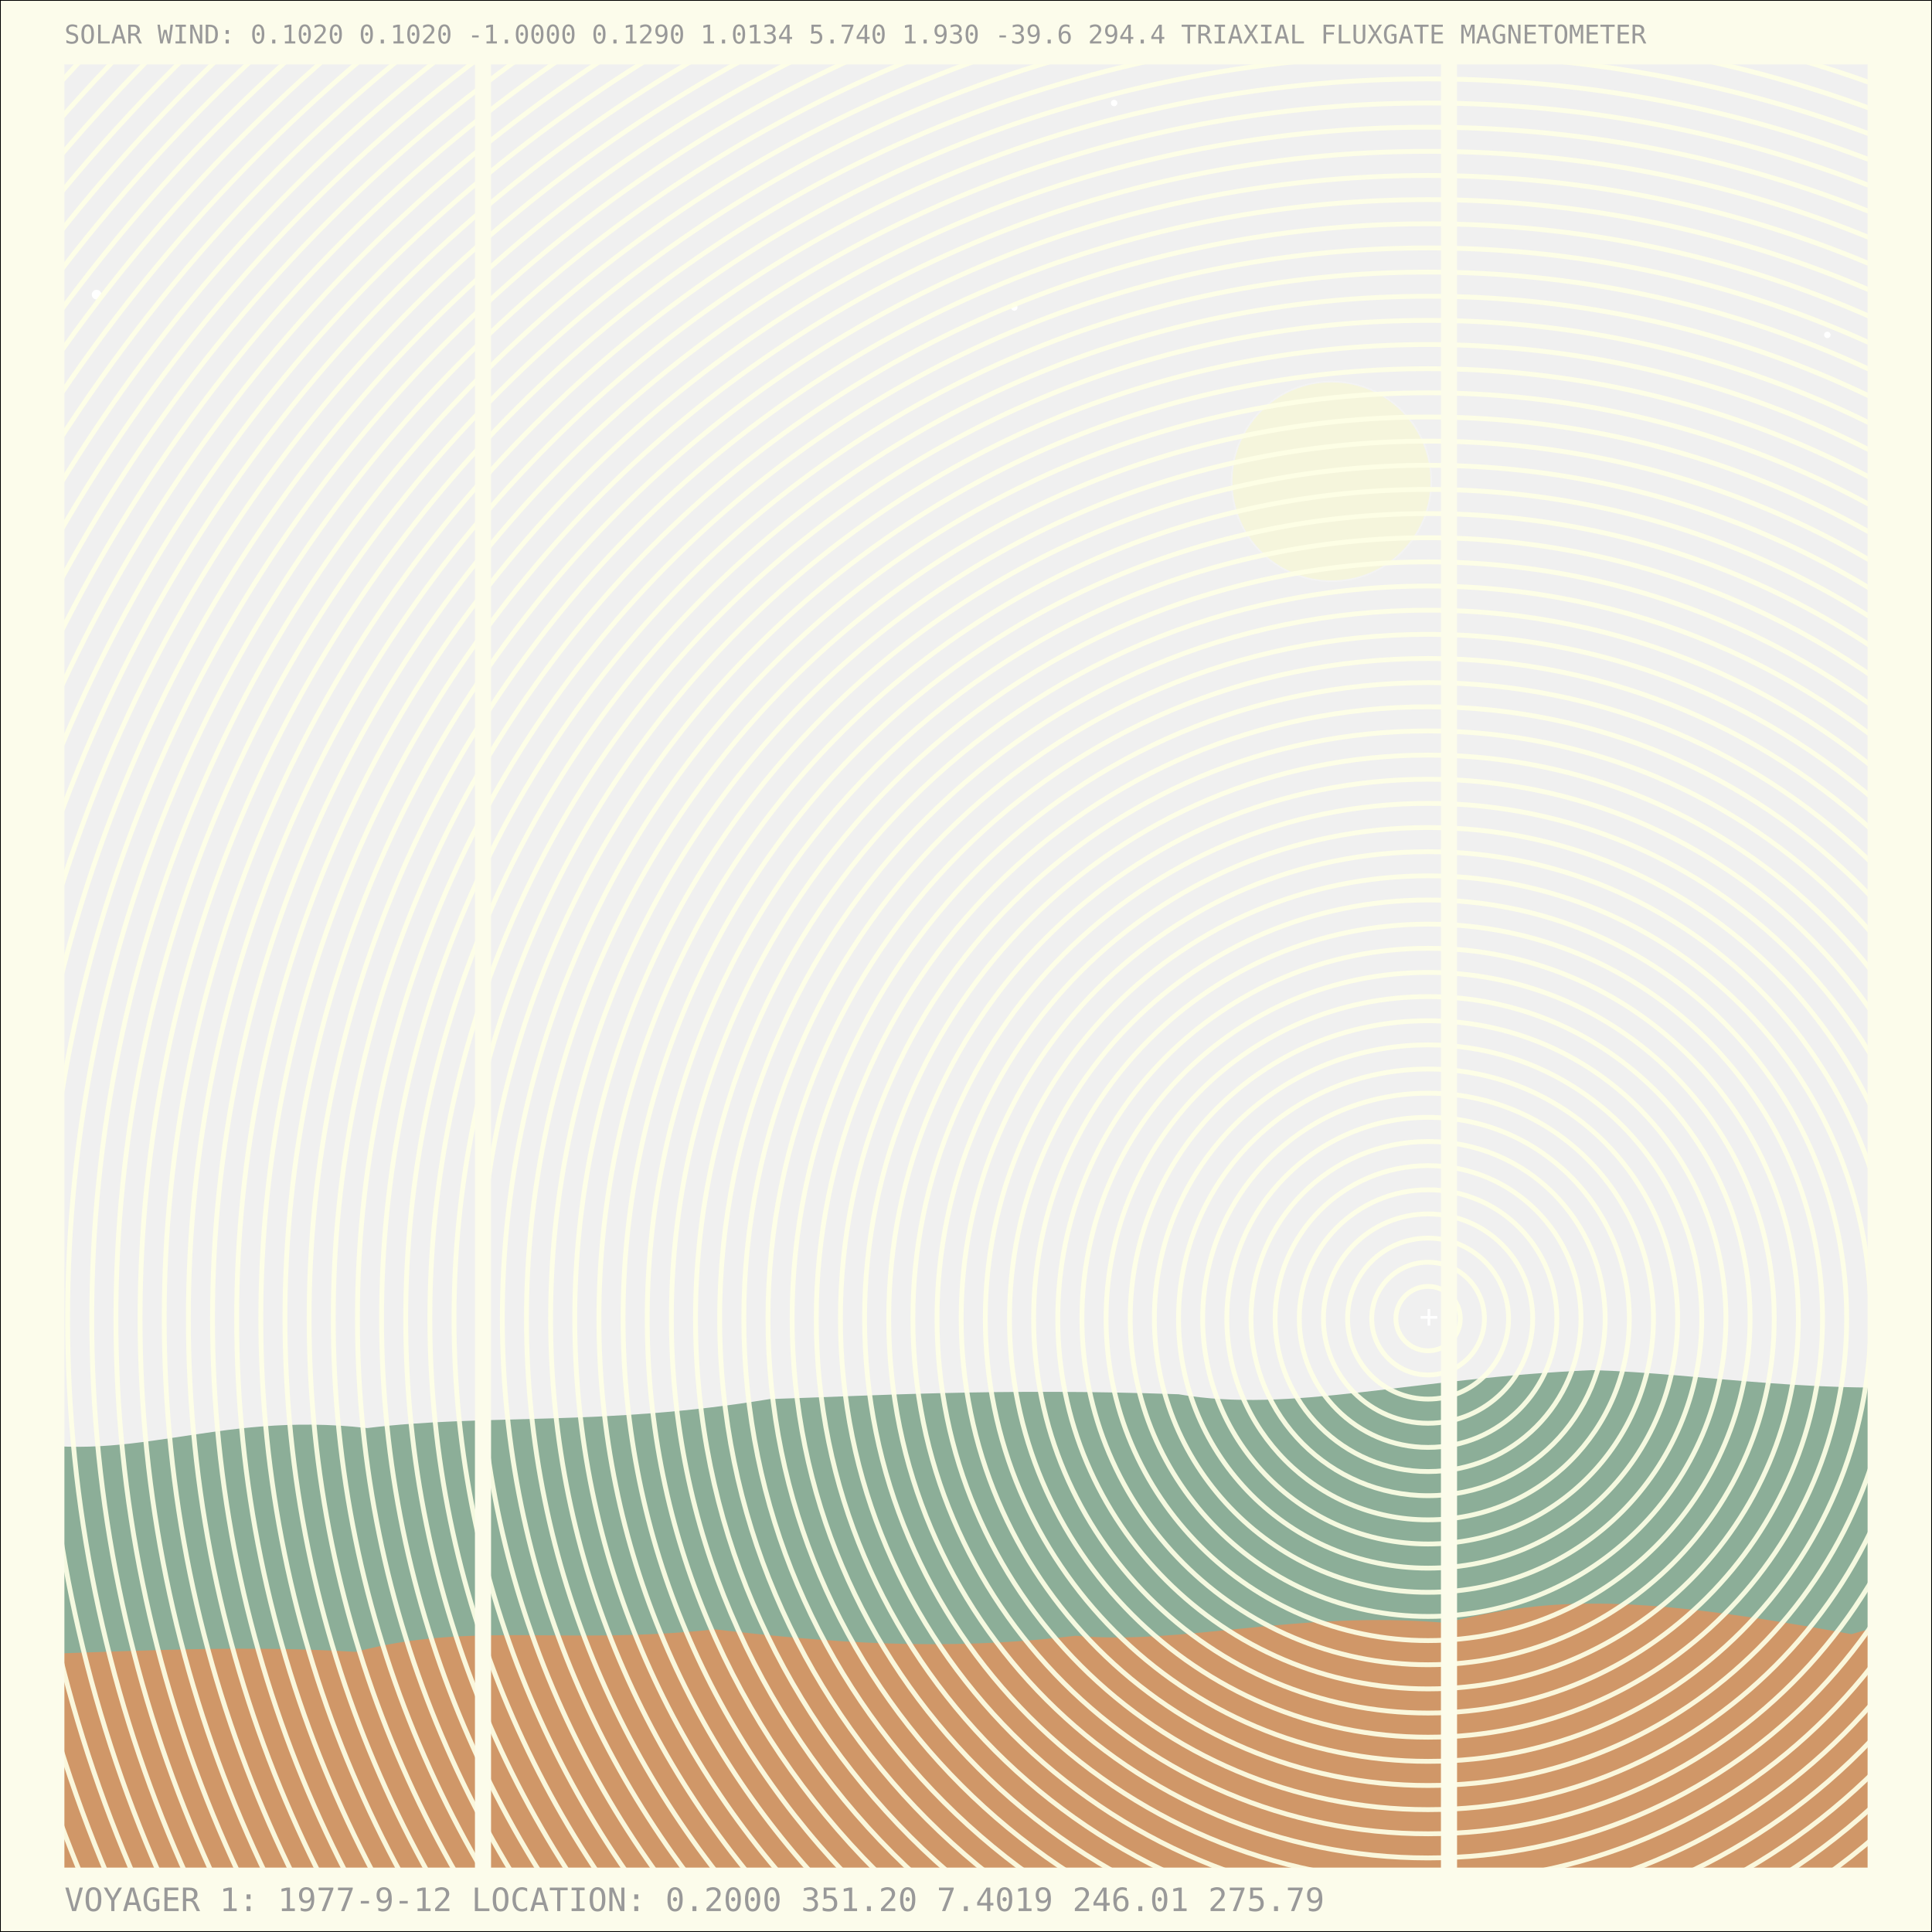
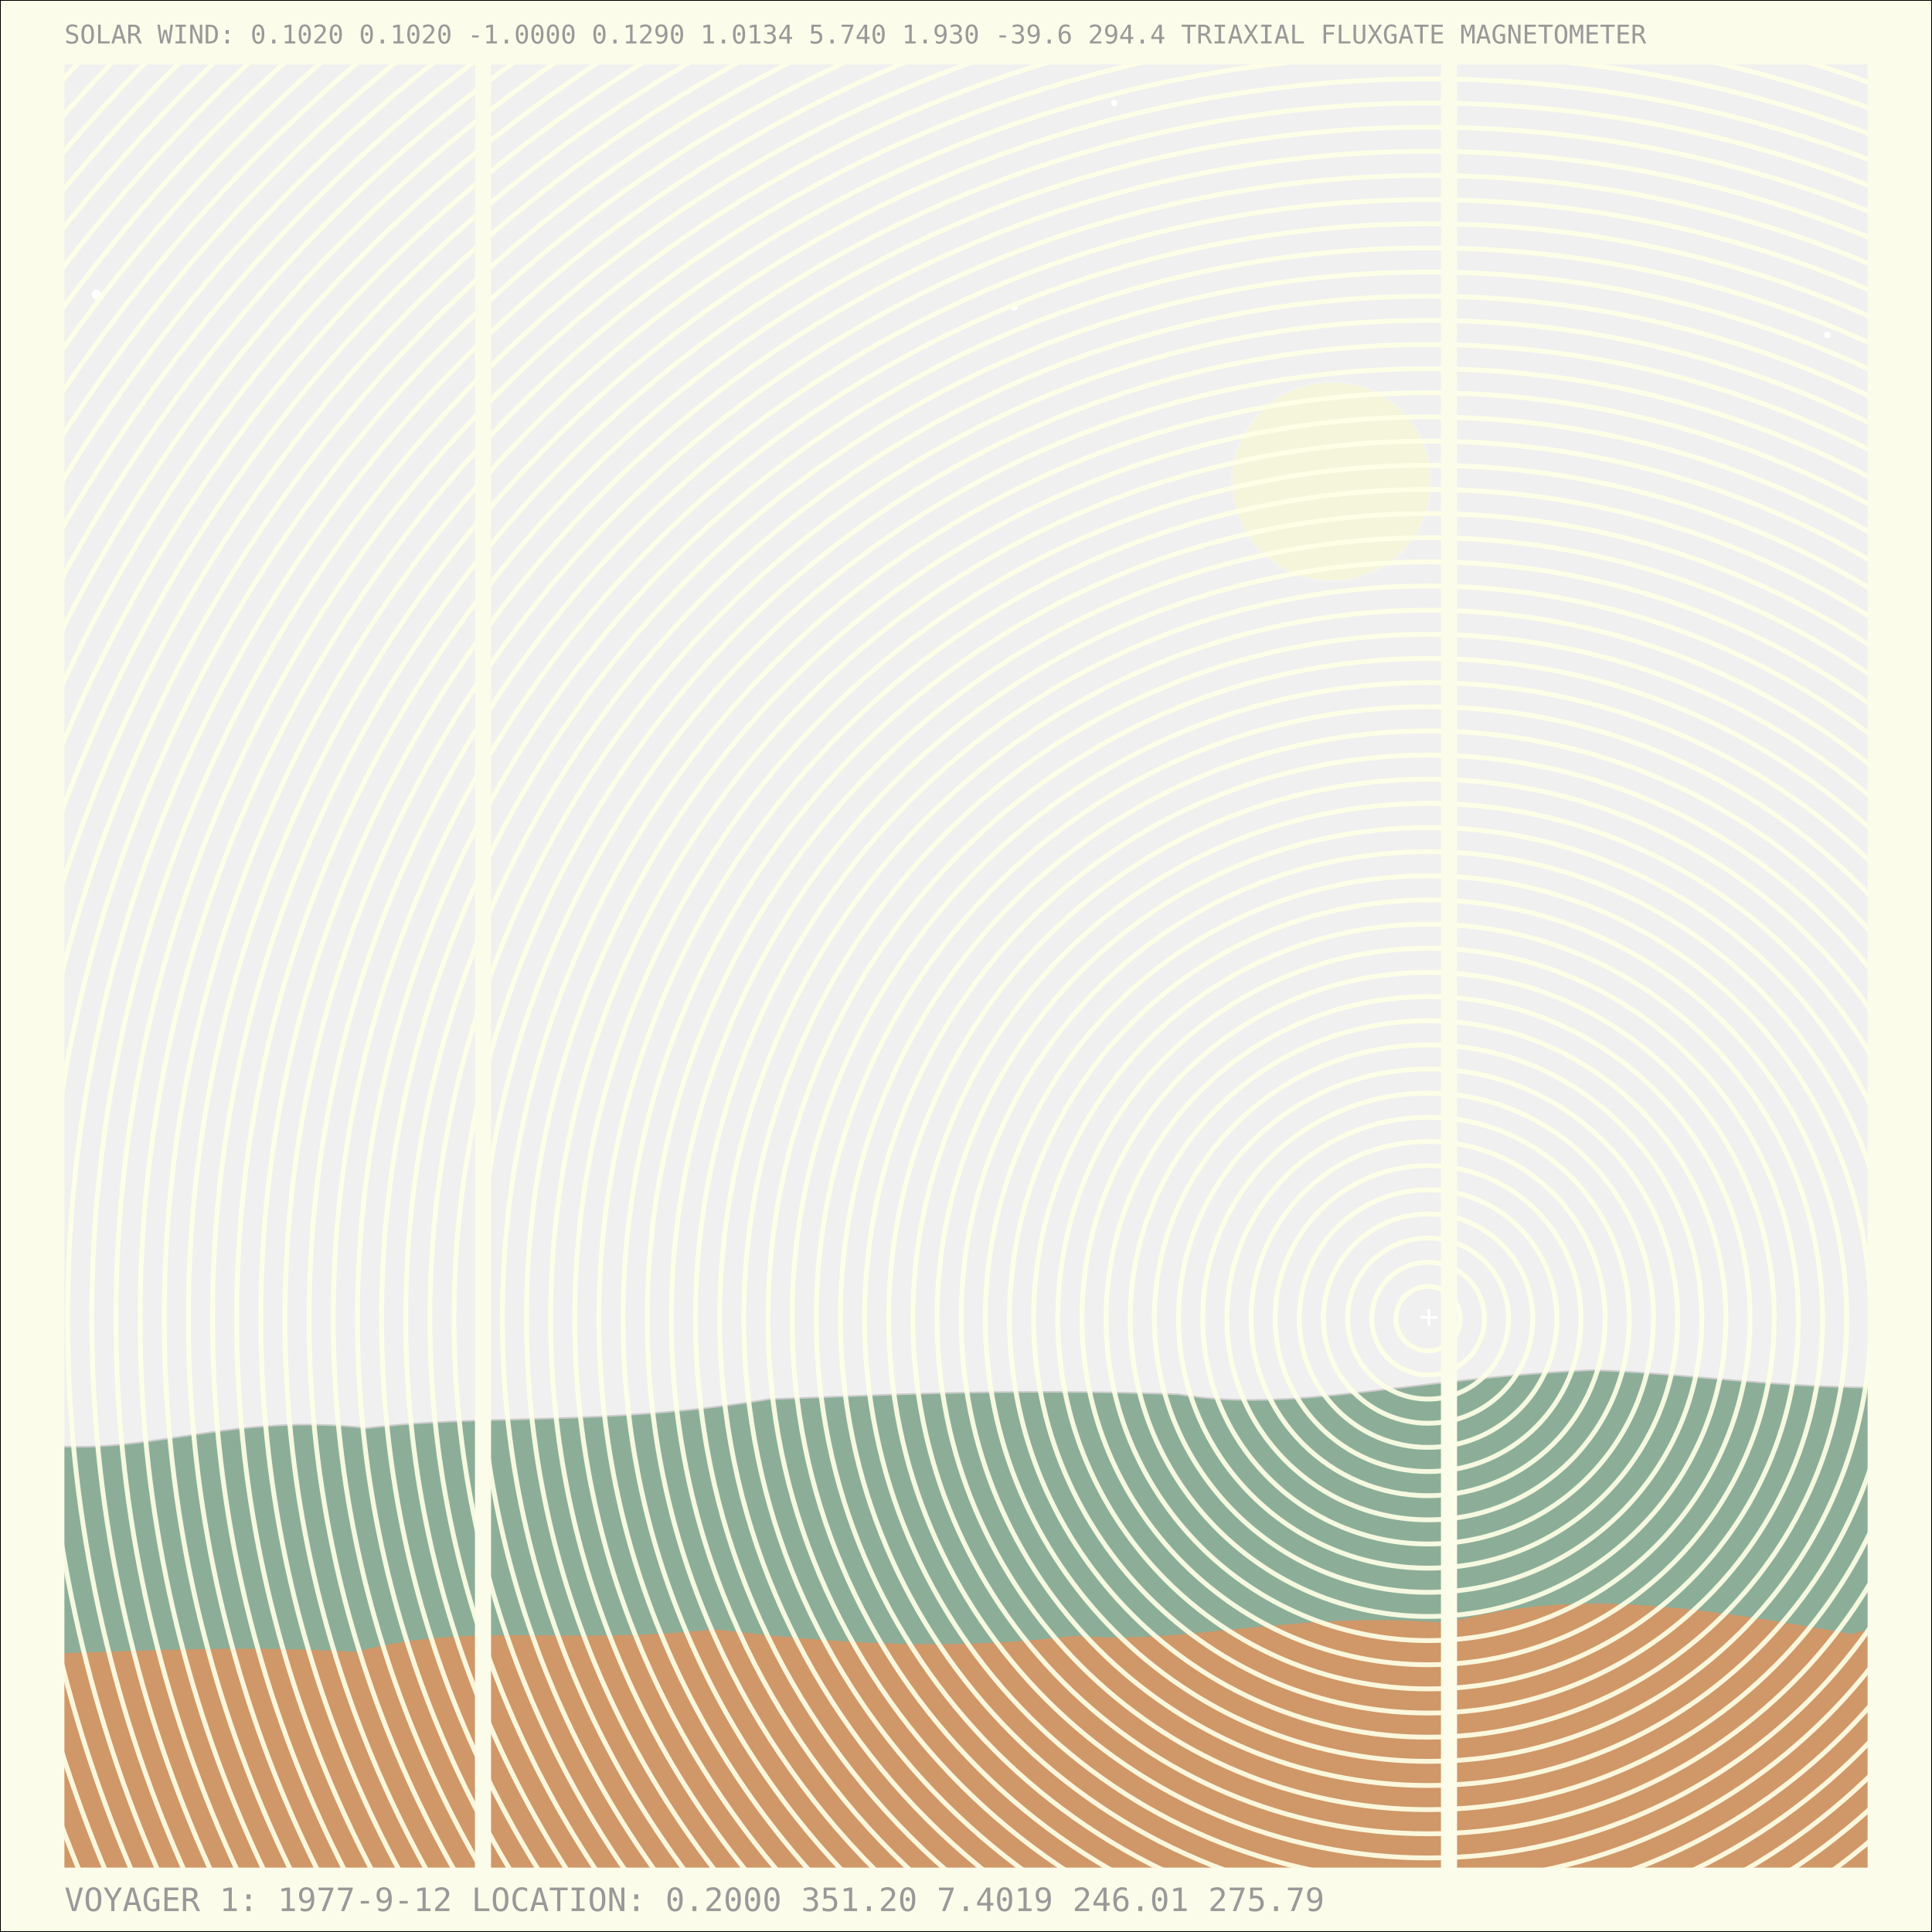
<svg xmlns="http://www.w3.org/2000/svg" width="1200px" height="1200px" viewBox="0 0 1200 1200" style="background-color:#3C4258" version="1.1">
  <defs>
    <filter id="shadow">
      <feDropShadow dx="-0.043" dy="-0.324" stdDeviation="0.969" />
    </filter>
  </defs>
  <circle cx="630" cy="191" r="2" fill-opacity="1" fill="#ffffff" />
  <circle cx="1135" cy="208" r="2" fill-opacity="1" fill="#ffffff" />
  <circle cx="827" cy="299" r="62" fill="#F5F5DC" stroke="#f3f3f3" stroke-width="1" />
  <circle cx="692" cy="64" r="2" fill-opacity="1" fill="#ffffff" />
  <circle cx="60" cy="183" r="3" fill-opacity="1" fill="#ffffff" />
  <circle cx="1192" cy="415" r="2" fill-opacity="1" fill="#ffffff" />
-   <path d="M 0 893.0 c 79 19 132 -17 228 -6 73 -9 147 -1 250 -18 63 -2 142 -7 254 -3 70 12 144 -10 257 -15 69 2 147 17 237 8 75 16 145 11 236 -10 68 -18 122 16 229 8 71 -9 129 -4 231 -2 65 -12 149 3 255 -4 l -40 1200 H 0 Z" fill="#8CAE98" style="border-width: .5px; border-color: #cccccc" />
+   <path d="M 0 893.0 c 79 19 132 -17 228 -6 73 -9 147 -1 250 -18 63 -2 142 -7 254 -3 70 12 144 -10 257 -15 69 2 147 17 237 8 75 16 145 11 236 -10 68 -18 122 16 229 8 71 -9 129 -4 231 -2 65 -12 149 3 255 -4 l -40 1200 H 0 Z" fill="#8CAE98" stroke="#cccccc" stroke-width="1" />
  <path d="M 0 1028.0 c 60 -1 141 -7 221 -2 71 -19 131 -4 223 -14 69 8 141 14 224 4 68 6 138 -16 230 -8 67 -17 120 -17 252 7 65 -20 149 2 231 -16 62 6 126 -15 243 -18 61 14 142 -14 221 -11 64 16 128 -2 257 -3 l -40 1200 H 0 Z" fill="#D09768" />
  <circle cx="887" cy="819" r="2000" stroke-width="3" stroke-dasharray="0px 0px" fill="none" stroke="#feffe6" stroke-opacity="100%" opacity="92%" />
  <circle cx="887" cy="819" r="1985" stroke-width="3" stroke-dasharray="0px 0px" fill="none" stroke="#feffe6" stroke-opacity="100%" opacity="92%" />
  <circle cx="887" cy="819" r="1970" stroke-width="3" stroke-dasharray="0px 0px" fill="none" stroke="#feffe6" stroke-opacity="100%" opacity="92%" />
  <circle cx="887" cy="819" r="1955" stroke-width="3" stroke-dasharray="0px 0px" fill="none" stroke="#feffe6" stroke-opacity="100%" opacity="92%" />
  <circle cx="887" cy="819" r="1940" stroke-width="3" stroke-dasharray="0px 0px" fill="none" stroke="#feffe6" stroke-opacity="100%" opacity="92%" />
  <circle cx="887" cy="819" r="1925" stroke-width="3" stroke-dasharray="0px 0px" fill="none" stroke="#feffe6" stroke-opacity="100%" opacity="92%" />
  <circle cx="887" cy="819" r="1910" stroke-width="3" stroke-dasharray="0px 0px" fill="none" stroke="#feffe6" stroke-opacity="100%" opacity="92%" />
  <circle cx="887" cy="819" r="1895" stroke-width="3" stroke-dasharray="0px 0px" fill="none" stroke="#feffe6" stroke-opacity="100%" opacity="92%" />
  <circle cx="887" cy="819" r="1880" stroke-width="3" stroke-dasharray="0px 0px" fill="none" stroke="#feffe6" stroke-opacity="100%" opacity="92%" />
  <circle cx="887" cy="819" r="1865" stroke-width="3" stroke-dasharray="0px 0px" fill="none" stroke="#feffe6" stroke-opacity="100%" opacity="92%" />
  <circle cx="887" cy="819" r="1850" stroke-width="3" stroke-dasharray="0px 0px" fill="none" stroke="#feffe6" stroke-opacity="100%" opacity="92%" />
  <circle cx="887" cy="819" r="1835" stroke-width="3" stroke-dasharray="0px 0px" fill="none" stroke="#feffe6" stroke-opacity="100%" opacity="92%" />
  <circle cx="887" cy="819" r="1820" stroke-width="3" stroke-dasharray="0px 0px" fill="none" stroke="#feffe6" stroke-opacity="100%" opacity="92%" />
  <circle cx="887" cy="819" r="1805" stroke-width="3" stroke-dasharray="0px 0px" fill="none" stroke="#feffe6" stroke-opacity="100%" opacity="92%" />
  <circle cx="887" cy="819" r="1790" stroke-width="3" stroke-dasharray="0px 0px" fill="none" stroke="#feffe6" stroke-opacity="100%" opacity="92%" />
  <circle cx="887" cy="819" r="1775" stroke-width="3" stroke-dasharray="0px 0px" fill="none" stroke="#feffe6" stroke-opacity="100%" opacity="92%" />
  <circle cx="887" cy="819" r="1760" stroke-width="3" stroke-dasharray="0px 0px" fill="none" stroke="#feffe6" stroke-opacity="100%" opacity="92%" />
  <circle cx="887" cy="819" r="1745" stroke-width="3" stroke-dasharray="0px 0px" fill="none" stroke="#feffe6" stroke-opacity="100%" opacity="92%" />
  <circle cx="887" cy="819" r="1730" stroke-width="3" stroke-dasharray="0px 0px" fill="none" stroke="#feffe6" stroke-opacity="100%" opacity="92%" />
  <circle cx="887" cy="819" r="1715" stroke-width="3" stroke-dasharray="0px 0px" fill="none" stroke="#feffe6" stroke-opacity="100%" opacity="92%" />
  <circle cx="887" cy="819" r="1700" stroke-width="3" stroke-dasharray="0px 0px" fill="none" stroke="#feffe6" stroke-opacity="100%" opacity="92%" />
  <circle cx="887" cy="819" r="1685" stroke-width="3" stroke-dasharray="0px 0px" fill="none" stroke="#feffe6" stroke-opacity="100%" opacity="92%" />
  <circle cx="887" cy="819" r="1670" stroke-width="3" stroke-dasharray="0px 0px" fill="none" stroke="#feffe6" stroke-opacity="100%" opacity="92%" />
  <circle cx="887" cy="819" r="1655" stroke-width="3" stroke-dasharray="0px 0px" fill="none" stroke="#feffe6" stroke-opacity="100%" opacity="92%" />
  <circle cx="887" cy="819" r="1640" stroke-width="3" stroke-dasharray="0px 0px" fill="none" stroke="#feffe6" stroke-opacity="100%" opacity="92%" />
  <circle cx="887" cy="819" r="1625" stroke-width="3" stroke-dasharray="0px 0px" fill="none" stroke="#feffe6" stroke-opacity="100%" opacity="92%" />
  <circle cx="887" cy="819" r="1610" stroke-width="3" stroke-dasharray="0px 0px" fill="none" stroke="#feffe6" stroke-opacity="100%" opacity="92%" />
  <circle cx="887" cy="819" r="1595" stroke-width="3" stroke-dasharray="0px 0px" fill="none" stroke="#feffe6" stroke-opacity="100%" opacity="92%" />
  <circle cx="887" cy="819" r="1580" stroke-width="3" stroke-dasharray="0px 0px" fill="none" stroke="#feffe6" stroke-opacity="100%" opacity="92%" />
  <circle cx="887" cy="819" r="1565" stroke-width="3" stroke-dasharray="0px 0px" fill="none" stroke="#feffe6" stroke-opacity="100%" opacity="92%" />
  <circle cx="887" cy="819" r="1550" stroke-width="3" stroke-dasharray="0px 0px" fill="none" stroke="#feffe6" stroke-opacity="100%" opacity="92%" />
  <circle cx="887" cy="819" r="1535" stroke-width="3" stroke-dasharray="0px 0px" fill="none" stroke="#feffe6" stroke-opacity="100%" opacity="92%" />
  <circle cx="887" cy="819" r="1520" stroke-width="3" stroke-dasharray="0px 0px" fill="none" stroke="#feffe6" stroke-opacity="100%" opacity="92%" />
  <circle cx="887" cy="819" r="1505" stroke-width="3" stroke-dasharray="0px 0px" fill="none" stroke="#feffe6" stroke-opacity="100%" opacity="92%" />
  <circle cx="887" cy="819" r="1490" stroke-width="3" stroke-dasharray="0px 0px" fill="none" stroke="#feffe6" stroke-opacity="100%" opacity="92%" />
  <circle cx="887" cy="819" r="1475" stroke-width="3" stroke-dasharray="0px 0px" fill="none" stroke="#feffe6" stroke-opacity="100%" opacity="92%" />
  <circle cx="887" cy="819" r="1460" stroke-width="3" stroke-dasharray="0px 0px" fill="none" stroke="#feffe6" stroke-opacity="100%" opacity="92%" />
  <circle cx="887" cy="819" r="1445" stroke-width="3" stroke-dasharray="0px 0px" fill="none" stroke="#feffe6" stroke-opacity="100%" opacity="92%" />
  <circle cx="887" cy="819" r="1430" stroke-width="3" stroke-dasharray="0px 0px" fill="none" stroke="#feffe6" stroke-opacity="100%" opacity="92%" />
  <circle cx="887" cy="819" r="1415" stroke-width="3" stroke-dasharray="0px 0px" fill="none" stroke="#feffe6" stroke-opacity="100%" opacity="92%" />
  <circle cx="887" cy="819" r="1400" stroke-width="3" stroke-dasharray="0px 0px" fill="none" stroke="#feffe6" stroke-opacity="100%" opacity="92%" />
  <circle cx="887" cy="819" r="1385" stroke-width="3" stroke-dasharray="0px 0px" fill="none" stroke="#feffe6" stroke-opacity="100%" opacity="92%" />
  <circle cx="887" cy="819" r="1370" stroke-width="3" stroke-dasharray="0px 0px" fill="none" stroke="#feffe6" stroke-opacity="100%" opacity="92%" />
  <circle cx="887" cy="819" r="1355" stroke-width="3" stroke-dasharray="0px 0px" fill="none" stroke="#feffe6" stroke-opacity="100%" opacity="92%" />
  <circle cx="887" cy="819" r="1340" stroke-width="3" stroke-dasharray="0px 0px" fill="none" stroke="#feffe6" stroke-opacity="100%" opacity="92%" />
  <circle cx="887" cy="819" r="1325" stroke-width="3" stroke-dasharray="0px 0px" fill="none" stroke="#feffe6" stroke-opacity="100%" opacity="92%" />
  <circle cx="887" cy="819" r="1310" stroke-width="3" stroke-dasharray="0px 0px" fill="none" stroke="#feffe6" stroke-opacity="100%" opacity="92%" />
  <circle cx="887" cy="819" r="1295" stroke-width="3" stroke-dasharray="0px 0px" fill="none" stroke="#feffe6" stroke-opacity="100%" opacity="92%" />
  <circle cx="887" cy="819" r="1280" stroke-width="3" stroke-dasharray="0px 0px" fill="none" stroke="#feffe6" stroke-opacity="100%" opacity="92%" />
  <circle cx="887" cy="819" r="1265" stroke-width="3" stroke-dasharray="0px 0px" fill="none" stroke="#feffe6" stroke-opacity="100%" opacity="92%" />
  <circle cx="887" cy="819" r="1250" stroke-width="3" stroke-dasharray="0px 0px" fill="none" stroke="#feffe6" stroke-opacity="100%" opacity="92%" />
  <circle cx="887" cy="819" r="1235" stroke-width="3" stroke-dasharray="0px 0px" fill="none" stroke="#feffe6" stroke-opacity="100%" opacity="92%" />
  <circle cx="887" cy="819" r="1220" stroke-width="3" stroke-dasharray="0px 0px" fill="none" stroke="#feffe6" stroke-opacity="100%" opacity="92%" />
  <circle cx="887" cy="819" r="1205" stroke-width="3" stroke-dasharray="0px 0px" fill="none" stroke="#feffe6" stroke-opacity="100%" opacity="92%" />
  <circle cx="887" cy="819" r="1190" stroke-width="3" stroke-dasharray="0px 0px" fill="none" stroke="#feffe6" stroke-opacity="100%" opacity="92%" />
  <circle cx="887" cy="819" r="1175" stroke-width="3" stroke-dasharray="0px 0px" fill="none" stroke="#feffe6" stroke-opacity="100%" opacity="92%" />
  <circle cx="887" cy="819" r="1160" stroke-width="3" stroke-dasharray="0px 0px" fill="none" stroke="#feffe6" stroke-opacity="100%" opacity="92%" />
  <circle cx="887" cy="819" r="1145" stroke-width="3" stroke-dasharray="0px 0px" fill="none" stroke="#feffe6" stroke-opacity="100%" opacity="92%" />
  <circle cx="887" cy="819" r="1130" stroke-width="3" stroke-dasharray="0px 0px" fill="none" stroke="#feffe6" stroke-opacity="100%" opacity="92%" />
  <circle cx="887" cy="819" r="1115" stroke-width="3" stroke-dasharray="0px 0px" fill="none" stroke="#feffe6" stroke-opacity="100%" opacity="92%" />
  <circle cx="887" cy="819" r="1100" stroke-width="3" stroke-dasharray="0px 0px" fill="none" stroke="#feffe6" stroke-opacity="100%" opacity="92%" />
  <circle cx="887" cy="819" r="1085" stroke-width="3" stroke-dasharray="0px 0px" fill="none" stroke="#feffe6" stroke-opacity="100%" opacity="92%" />
  <circle cx="887" cy="819" r="1070" stroke-width="3" stroke-dasharray="0px 0px" fill="none" stroke="#feffe6" stroke-opacity="100%" opacity="92%" />
  <circle cx="887" cy="819" r="1055" stroke-width="3" stroke-dasharray="0px 0px" fill="none" stroke="#feffe6" stroke-opacity="100%" opacity="92%" />
  <circle cx="887" cy="819" r="1040" stroke-width="3" stroke-dasharray="0px 0px" fill="none" stroke="#feffe6" stroke-opacity="100%" opacity="92%" />
  <circle cx="887" cy="819" r="1025" stroke-width="3" stroke-dasharray="0px 0px" fill="none" stroke="#feffe6" stroke-opacity="100%" opacity="92%" />
  <circle cx="887" cy="819" r="1010" stroke-width="3" stroke-dasharray="0px 0px" fill="none" stroke="#feffe6" stroke-opacity="100%" opacity="92%" />
  <circle cx="887" cy="819" r="995" stroke-width="3" stroke-dasharray="0px 0px" fill="none" stroke="#feffe6" stroke-opacity="100%" opacity="92%" />
  <circle cx="887" cy="819" r="980" stroke-width="3" stroke-dasharray="0px 0px" fill="none" stroke="#feffe6" stroke-opacity="100%" opacity="92%" />
  <circle cx="887" cy="819" r="965" stroke-width="3" stroke-dasharray="0px 0px" fill="none" stroke="#feffe6" stroke-opacity="100%" opacity="92%" />
  <circle cx="887" cy="819" r="950" stroke-width="3" stroke-dasharray="0px 0px" fill="none" stroke="#feffe6" stroke-opacity="100%" opacity="92%" />
  <circle cx="887" cy="819" r="935" stroke-width="3" stroke-dasharray="0px 0px" fill="none" stroke="#feffe6" stroke-opacity="100%" opacity="92%" />
  <circle cx="887" cy="819" r="920" stroke-width="3" stroke-dasharray="0px 0px" fill="none" stroke="#feffe6" stroke-opacity="100%" opacity="92%" />
  <circle cx="887" cy="819" r="905" stroke-width="3" stroke-dasharray="0px 0px" fill="none" stroke="#feffe6" stroke-opacity="100%" opacity="92%" />
  <circle cx="887" cy="819" r="890" stroke-width="3" stroke-dasharray="0px 0px" fill="none" stroke="#feffe6" stroke-opacity="100%" opacity="92%" />
  <circle cx="887" cy="819" r="875" stroke-width="3" stroke-dasharray="0px 0px" fill="none" stroke="#feffe6" stroke-opacity="100%" opacity="92%" />
  <circle cx="887" cy="819" r="860" stroke-width="3" stroke-dasharray="0px 0px" fill="none" stroke="#feffe6" stroke-opacity="100%" opacity="92%" />
  <circle cx="887" cy="819" r="845" stroke-width="3" stroke-dasharray="0px 0px" fill="none" stroke="#feffe6" stroke-opacity="100%" opacity="92%" />
  <circle cx="887" cy="819" r="830" stroke-width="3" stroke-dasharray="0px 0px" fill="none" stroke="#feffe6" stroke-opacity="100%" opacity="92%" />
  <circle cx="887" cy="819" r="815" stroke-width="3" stroke-dasharray="0px 0px" fill="none" stroke="#feffe6" stroke-opacity="100%" opacity="92%" />
  <circle cx="887" cy="819" r="800" stroke-width="3" stroke-dasharray="0px 0px" fill="none" stroke="#feffe6" stroke-opacity="100%" opacity="92%" />
  <circle cx="887" cy="819" r="785" stroke-width="3" stroke-dasharray="0px 0px" fill="none" stroke="#feffe6" stroke-opacity="100%" opacity="92%" />
  <circle cx="887" cy="819" r="770" stroke-width="3" stroke-dasharray="0px 0px" fill="none" stroke="#feffe6" stroke-opacity="100%" opacity="92%" />
  <circle cx="887" cy="819" r="755" stroke-width="3" stroke-dasharray="0px 0px" fill="none" stroke="#feffe6" stroke-opacity="100%" opacity="92%" />
  <circle cx="887" cy="819" r="740" stroke-width="3" stroke-dasharray="0px 0px" fill="none" stroke="#feffe6" stroke-opacity="100%" opacity="92%" />
  <circle cx="887" cy="819" r="725" stroke-width="3" stroke-dasharray="0px 0px" fill="none" stroke="#feffe6" stroke-opacity="100%" opacity="92%" />
  <circle cx="887" cy="819" r="710" stroke-width="3" stroke-dasharray="0px 0px" fill="none" stroke="#feffe6" stroke-opacity="100%" opacity="92%" />
  <circle cx="887" cy="819" r="695" stroke-width="3" stroke-dasharray="0px 0px" fill="none" stroke="#feffe6" stroke-opacity="100%" opacity="92%" />
  <circle cx="887" cy="819" r="680" stroke-width="3" stroke-dasharray="0px 0px" fill="none" stroke="#feffe6" stroke-opacity="100%" opacity="92%" />
  <circle cx="887" cy="819" r="665" stroke-width="3" stroke-dasharray="0px 0px" fill="none" stroke="#feffe6" stroke-opacity="100%" opacity="92%" />
  <circle cx="887" cy="819" r="650" stroke-width="3" stroke-dasharray="0px 0px" fill="none" stroke="#feffe6" stroke-opacity="100%" opacity="92%" />
  <circle cx="887" cy="819" r="635" stroke-width="3" stroke-dasharray="0px 0px" fill="none" stroke="#feffe6" stroke-opacity="100%" opacity="92%" />
  <circle cx="887" cy="819" r="620" stroke-width="3" stroke-dasharray="0px 0px" fill="none" stroke="#feffe6" stroke-opacity="100%" opacity="92%" />
  <circle cx="887" cy="819" r="605" stroke-width="3" stroke-dasharray="0px 0px" fill="none" stroke="#feffe6" stroke-opacity="100%" opacity="92%" />
  <circle cx="887" cy="819" r="590" stroke-width="3" stroke-dasharray="0px 0px" fill="none" stroke="#feffe6" stroke-opacity="100%" opacity="92%" />
  <circle cx="887" cy="819" r="575" stroke-width="3" stroke-dasharray="0px 0px" fill="none" stroke="#feffe6" stroke-opacity="100%" opacity="92%" />
  <circle cx="887" cy="819" r="560" stroke-width="3" stroke-dasharray="0px 0px" fill="none" stroke="#feffe6" stroke-opacity="100%" opacity="92%" />
  <circle cx="887" cy="819" r="545" stroke-width="3" stroke-dasharray="0px 0px" fill="none" stroke="#feffe6" stroke-opacity="100%" opacity="92%" />
  <circle cx="887" cy="819" r="530" stroke-width="3" stroke-dasharray="0px 0px" fill="none" stroke="#feffe6" stroke-opacity="100%" opacity="92%" />
  <circle cx="887" cy="819" r="515" stroke-width="3" stroke-dasharray="0px 0px" fill="none" stroke="#feffe6" stroke-opacity="100%" opacity="92%" />
  <circle cx="887" cy="819" r="500" stroke-width="3" stroke-dasharray="0px 0px" fill="none" stroke="#feffe6" stroke-opacity="100%" opacity="92%" />
  <circle cx="887" cy="819" r="485" stroke-width="3" stroke-dasharray="0px 0px" fill="none" stroke="#feffe6" stroke-opacity="100%" opacity="92%" />
  <circle cx="887" cy="819" r="470" stroke-width="3" stroke-dasharray="0px 0px" fill="none" stroke="#feffe6" stroke-opacity="100%" opacity="92%" />
  <circle cx="887" cy="819" r="455" stroke-width="3" stroke-dasharray="0px 0px" fill="none" stroke="#feffe6" stroke-opacity="100%" opacity="92%" />
  <circle cx="887" cy="819" r="440" stroke-width="3" stroke-dasharray="0px 0px" fill="none" stroke="#feffe6" stroke-opacity="100%" opacity="92%" />
  <circle cx="887" cy="819" r="425" stroke-width="3" stroke-dasharray="0px 0px" fill="none" stroke="#feffe6" stroke-opacity="100%" opacity="92%" />
  <circle cx="887" cy="819" r="410" stroke-width="3" stroke-dasharray="0px 0px" fill="none" stroke="#feffe6" stroke-opacity="100%" opacity="92%" />
  <circle cx="887" cy="819" r="395" stroke-width="3" stroke-dasharray="0px 0px" fill="none" stroke="#feffe6" stroke-opacity="100%" opacity="92%" />
  <circle cx="887" cy="819" r="380" stroke-width="3" stroke-dasharray="0px 0px" fill="none" stroke="#feffe6" stroke-opacity="100%" opacity="92%" />
  <circle cx="887" cy="819" r="365" stroke-width="3" stroke-dasharray="0px 0px" fill="none" stroke="#feffe6" stroke-opacity="100%" opacity="92%" />
  <circle cx="887" cy="819" r="350" stroke-width="3" stroke-dasharray="0px 0px" fill="none" stroke="#feffe6" stroke-opacity="100%" opacity="92%" />
  <circle cx="887" cy="819" r="335" stroke-width="3" stroke-dasharray="0px 0px" fill="none" stroke="#feffe6" stroke-opacity="100%" opacity="92%" />
  <circle cx="887" cy="819" r="320" stroke-width="3" stroke-dasharray="0px 0px" fill="none" stroke="#feffe6" stroke-opacity="100%" opacity="92%" />
  <circle cx="887" cy="819" r="305" stroke-width="3" stroke-dasharray="0px 0px" fill="none" stroke="#feffe6" stroke-opacity="100%" opacity="92%" />
  <circle cx="887" cy="819" r="290" stroke-width="3" stroke-dasharray="0px 0px" fill="none" stroke="#feffe6" stroke-opacity="100%" opacity="92%" />
  <circle cx="887" cy="819" r="275" stroke-width="3" stroke-dasharray="0px 0px" fill="none" stroke="#feffe6" stroke-opacity="100%" opacity="92%" />
  <circle cx="887" cy="819" r="260" stroke-width="3" stroke-dasharray="0px 0px" fill="none" stroke="#feffe6" stroke-opacity="100%" opacity="92%" />
  <circle cx="887" cy="819" r="245" stroke-width="3" stroke-dasharray="0px 0px" fill="none" stroke="#feffe6" stroke-opacity="100%" opacity="92%" />
  <circle cx="887" cy="819" r="230" stroke-width="3" stroke-dasharray="0px 0px" fill="none" stroke="#feffe6" stroke-opacity="100%" opacity="92%" />
  <circle cx="887" cy="819" r="215" stroke-width="3" stroke-dasharray="0px 0px" fill="none" stroke="#feffe6" stroke-opacity="100%" opacity="92%" />
  <circle cx="887" cy="819" r="200" stroke-width="3" stroke-dasharray="0px 0px" fill="none" stroke="#feffe6" stroke-opacity="100%" opacity="92%" />
  <circle cx="887" cy="819" r="185" stroke-width="3" stroke-dasharray="0px 0px" fill="none" stroke="#feffe6" stroke-opacity="100%" opacity="92%" />
  <circle cx="887" cy="819" r="170" stroke-width="3" stroke-dasharray="0px 0px" fill="none" stroke="#feffe6" stroke-opacity="100%" opacity="92%" />
  <circle cx="887" cy="819" r="155" stroke-width="3" stroke-dasharray="0px 0px" fill="none" stroke="#feffe6" stroke-opacity="100%" opacity="92%" />
  <circle cx="887" cy="819" r="140" stroke-width="3" stroke-dasharray="0px 0px" fill="none" stroke="#feffe6" stroke-opacity="100%" opacity="92%" />
  <circle cx="887" cy="819" r="125" stroke-width="3" stroke-dasharray="0px 0px" fill="none" stroke="#feffe6" stroke-opacity="100%" opacity="92%" />
  <circle cx="887" cy="819" r="110" stroke-width="3" stroke-dasharray="0px 0px" fill="none" stroke="#feffe6" stroke-opacity="100%" opacity="92%" />
  <circle cx="887" cy="819" r="95" stroke-width="3" stroke-dasharray="0px 0px" fill="none" stroke="#feffe6" stroke-opacity="100%" opacity="92%" />
  <circle cx="887" cy="819" r="80" stroke-width="3" stroke-dasharray="0px 0px" fill="none" stroke="#feffe6" stroke-opacity="100%" opacity="92%" />
  <circle cx="887" cy="819" r="65" stroke-width="3" stroke-dasharray="0px 0px" fill="none" stroke="#feffe6" stroke-opacity="100%" opacity="92%" />
  <circle cx="887" cy="819" r="50" stroke-width="3" stroke-dasharray="0px 0px" fill="none" stroke="#feffe6" stroke-opacity="100%" opacity="92%" />
  <circle cx="887" cy="819" r="35" stroke-width="3" stroke-dasharray="0px 0px" fill="none" stroke="#feffe6" stroke-opacity="100%" opacity="92%" />
  <circle cx="887" cy="819" r="20" stroke-width="3" stroke-dasharray="0px 0px" fill="none" stroke="#feffe6" stroke-opacity="100%" opacity="92%" />
  <style>
        .voyager {
            font: 20px monospace;
            fill: #ffffff;
        }
    </style>
  <text x="881.5" y="824.5" class="voyager">+</text>
  <rect x="0" y="0" width="1200" height="1200" style="stroke:#fcfceb; fill: none;stroke-width:80px" />
  <g id="triptych">
    <line x1="300.0" y1="0" x2="300.0" y2="1200" style="stroke:#fcfceb;stroke-width:10px;" />
    <line x1="900.0" y1="0" x2="900.0" y2="1200" style="stroke:#fcfceb;stroke-width:10px;" />
  </g>
  <rect x="0" y="0" width="1200" height="1200" style="stroke: #000000; fill: none;stroke-width:1px" />
  <style>
        .label {
            font: 20px monospace;
            fill: #999999;
        }
    </style>
  <g id="label">
    <text x="40" y="1187" class="label">VOYAGER 1: 1977-9-12 LOCATION: 0.2000 351.20 7.4019 246.01
            275.79</text>
  </g>
  <style>
        .top_label {
            font: 16px monospace;
            fill: #999999;
        }
    </style>
  <g id="top_label">
    <text x="40" y="27" class="top_label">SOLAR WIND: 0.1020 0.1020 -1.0000 0.1290 1.0134 5.740 1.930
            -39.6 294.4 TRIAXIAL FLUXGATE MAGNETOMETER</text>
  </g>
</svg>
